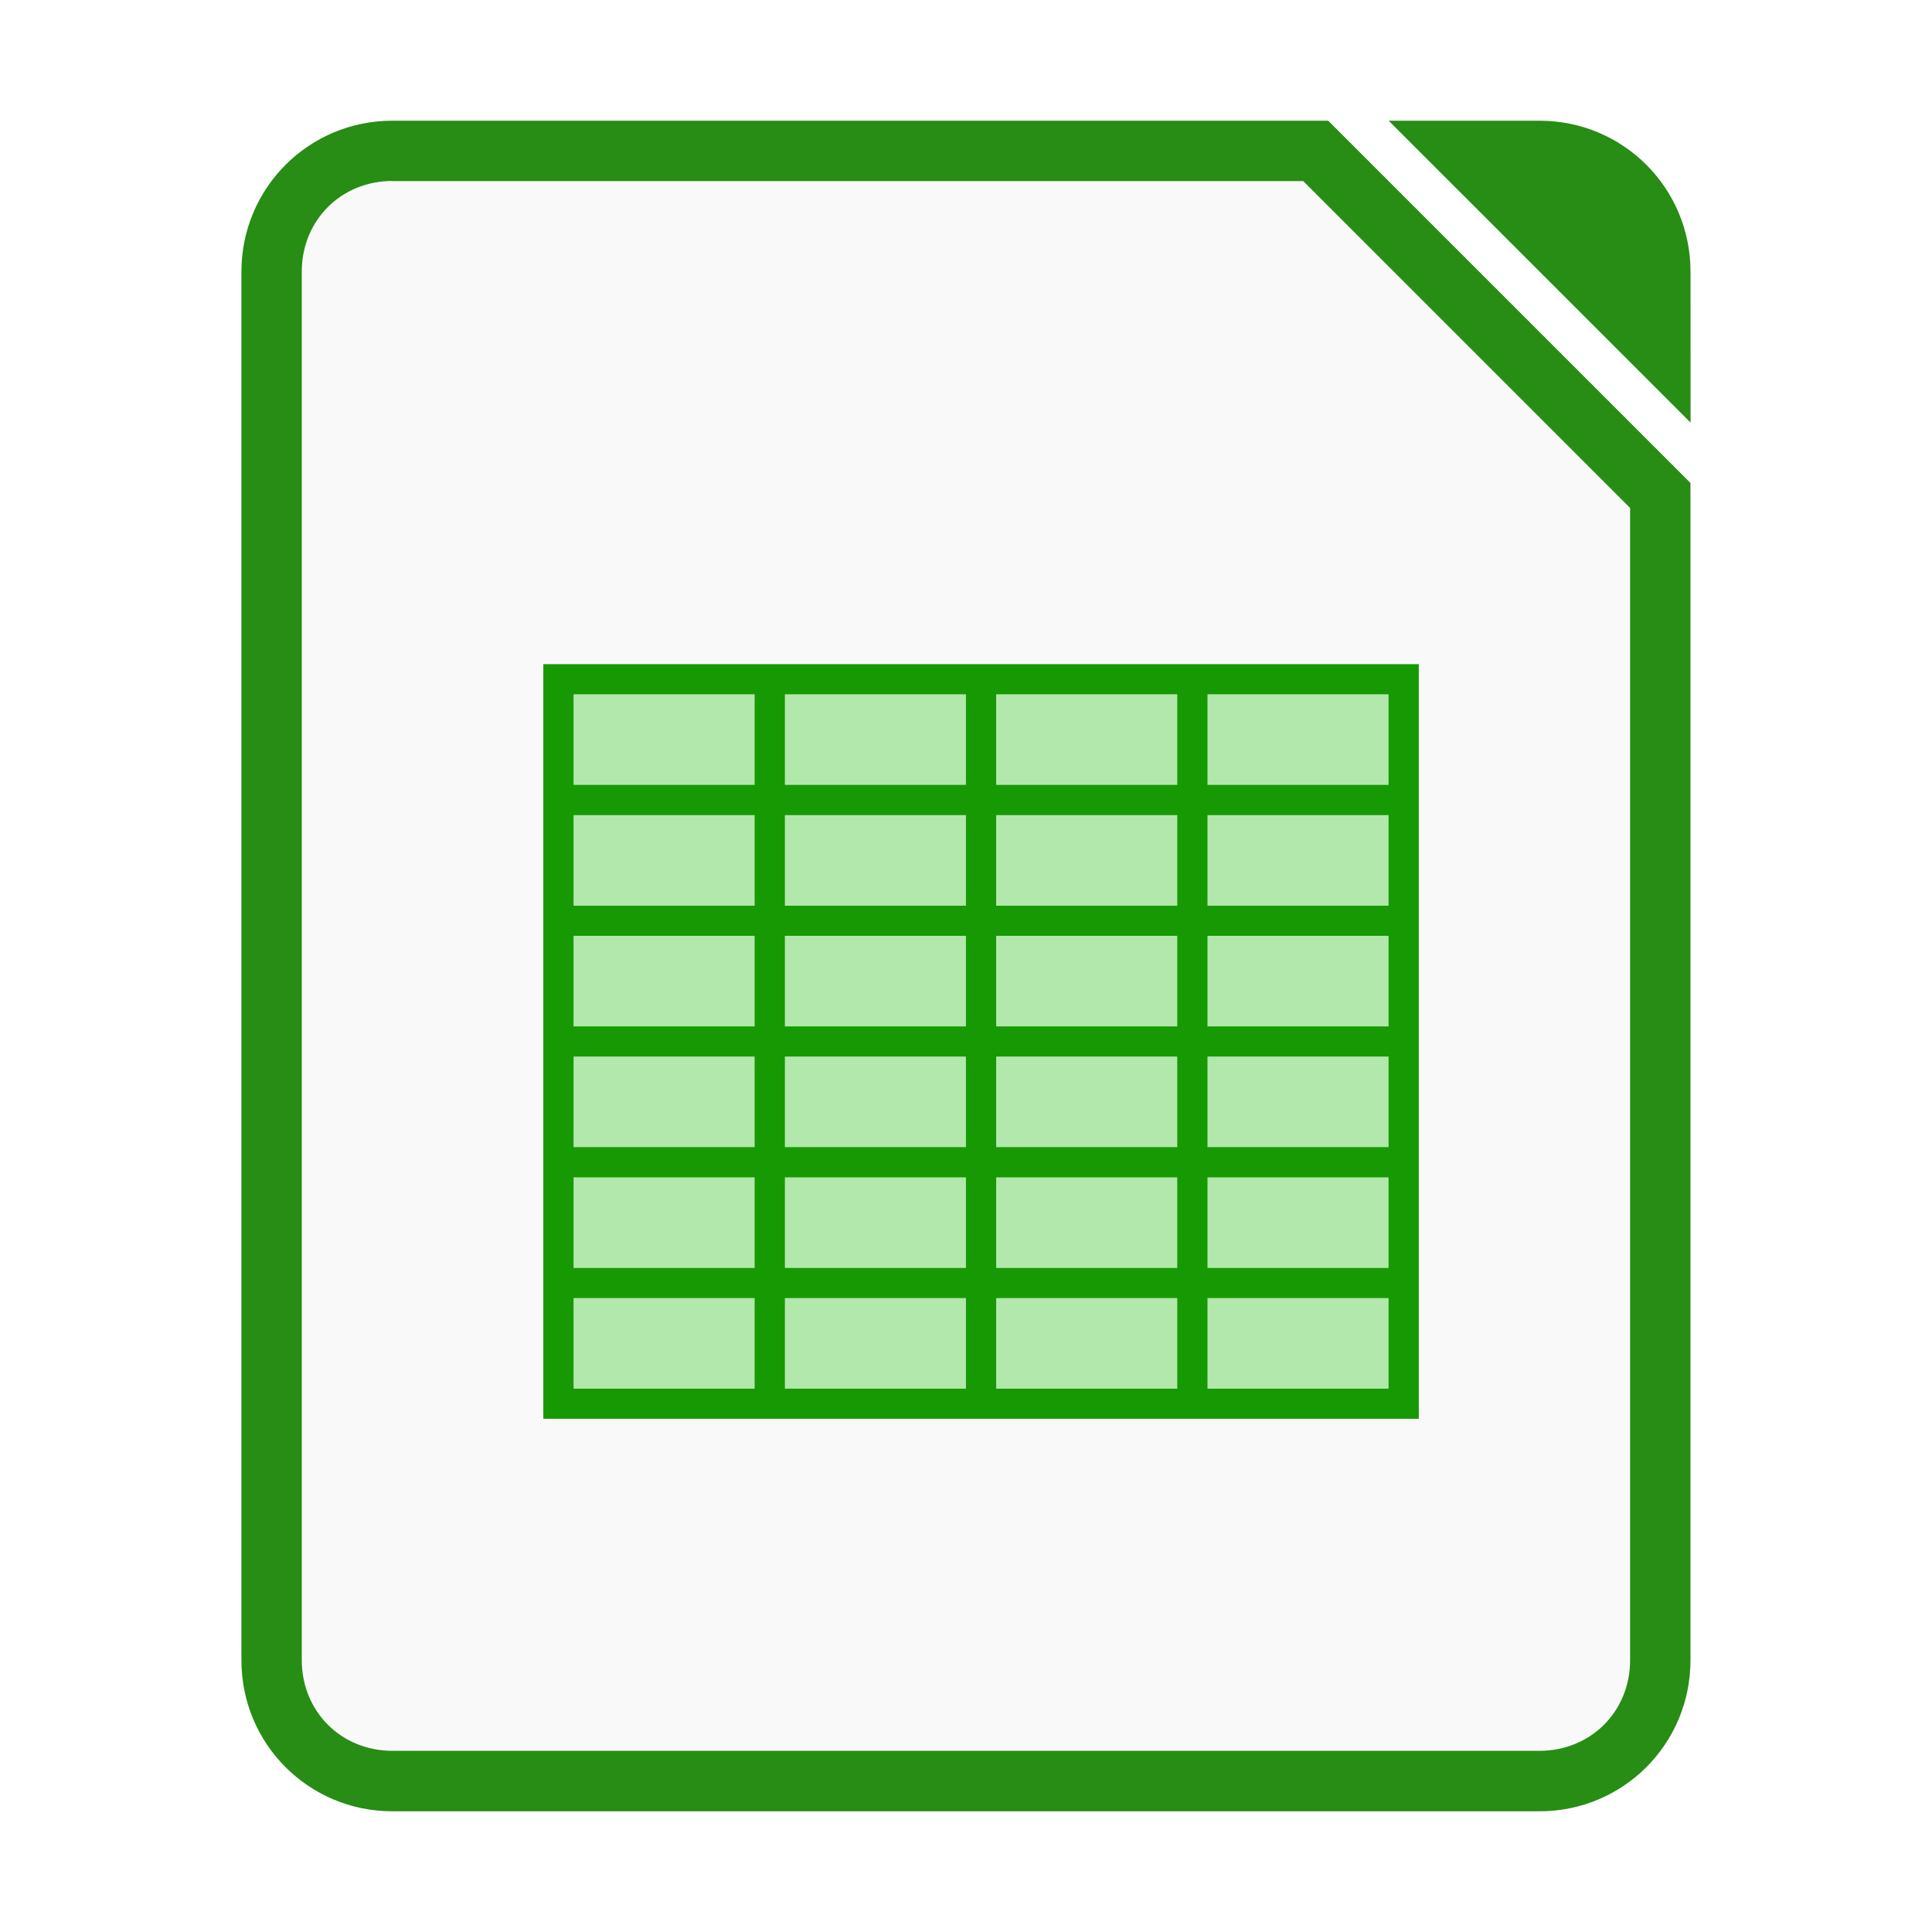
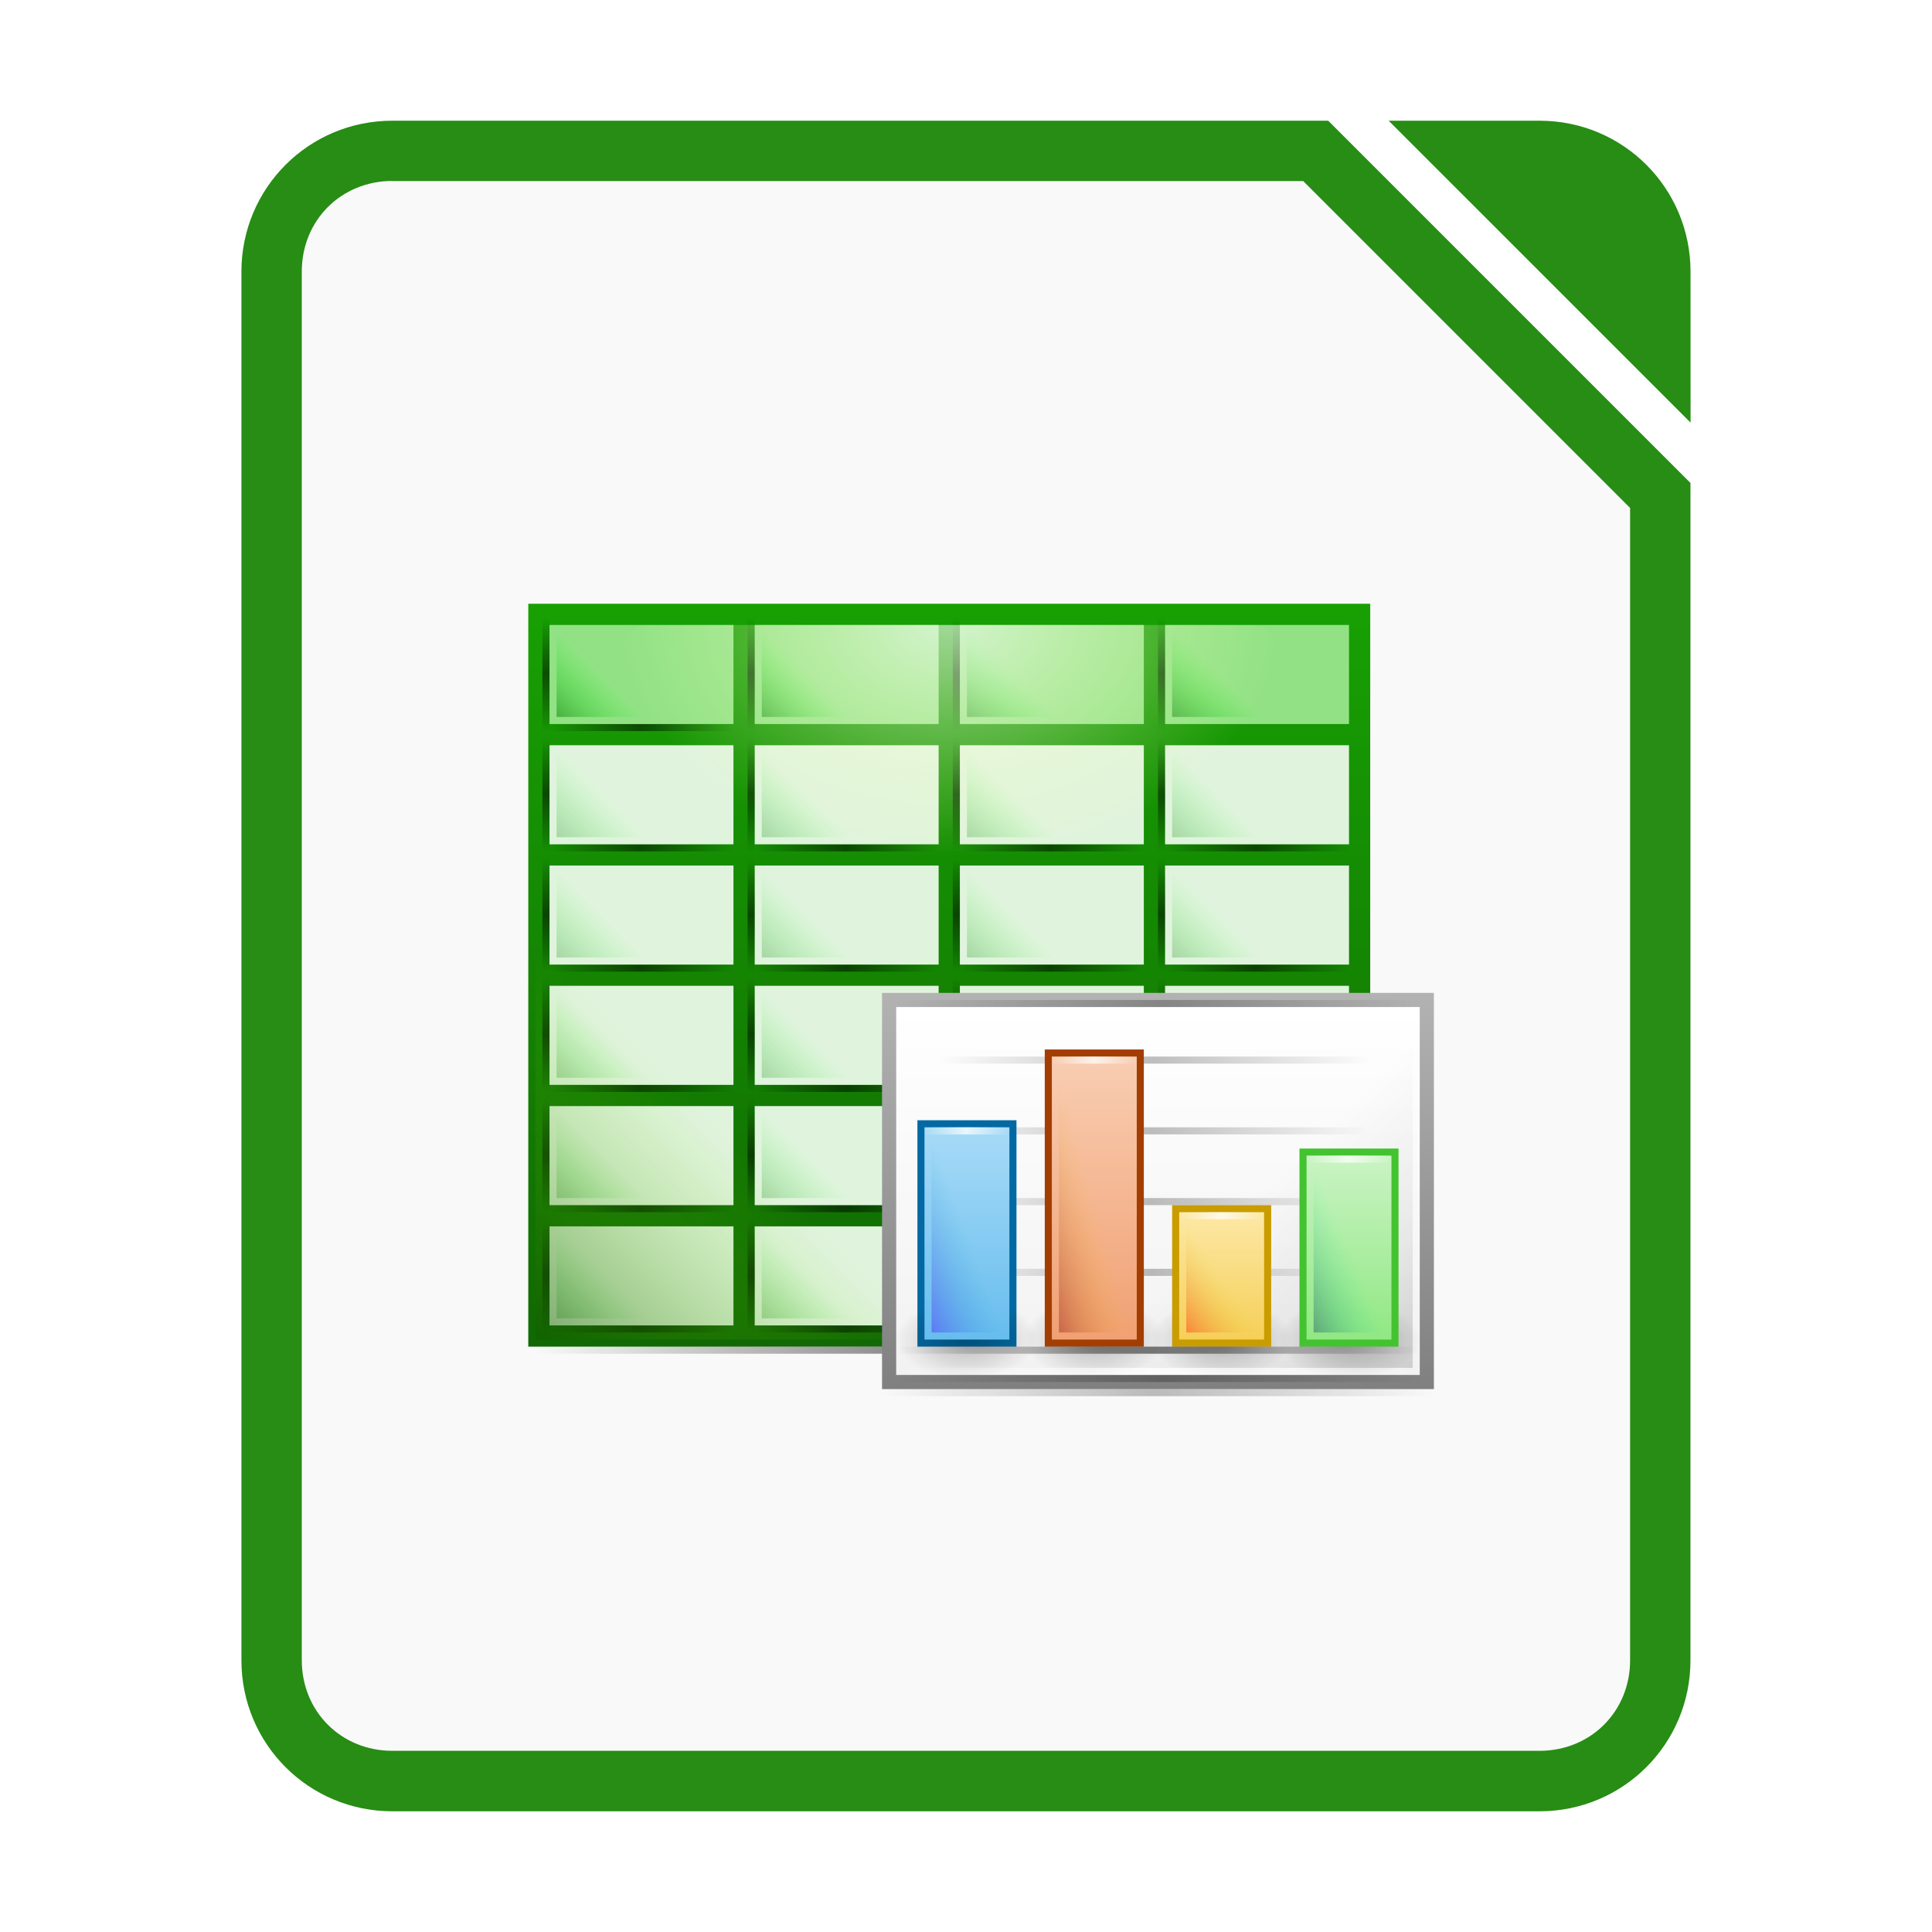
- <svg xmlns="http://www.w3.org/2000/svg" width="64" height="64" version="1.1" viewBox="0 0 16.933 16.933">
-   <path d="m3.439 1.058c-0.733 0-1.323 0.59-1.323 1.323v12.171c0 0.733 0.59 1.323 1.323 1.323h10.054c0.733 0 1.323-0.59 1.323-1.323v-10.319l-3.175-3.175z" fill="#f9f9f9" fill-rule="evenodd" stroke-width=".265" style="paint-order:stroke fill markers" />
-   <path d="m3.439 1.058c-0.733 0-1.323 0.59-1.323 1.323v12.171c0 0.733 0.59 1.323 1.323 1.323h10.054c0.733 0 1.323-0.59 1.323-1.323v-10.319l-3.175-3.175zm0 0.529h7.983l2.865 2.865v10.099c0 0.449-0.345 0.794-0.794 0.794h-10.054c-0.449 0-0.794-0.345-0.794-0.794v-12.171c0-0.449 0.345-0.794 0.794-0.794z" color="#000000" color-rendering="auto" dominant-baseline="auto" fill="#278d14" image-rendering="auto" shape-rendering="auto" solid-color="#000000" style="font-feature-settings:normal;font-variant-alternates:normal;font-variant-caps:normal;font-variant-ligatures:normal;font-variant-numeric:normal;font-variant-position:normal;isolation:auto;mix-blend-mode:normal;paint-order:fill markers stroke;shape-padding:0;text-decoration-color:#000000;text-decoration-line:none;text-decoration-style:solid;text-indent:0;text-orientation:mixed;text-transform:none;white-space:normal" />
-   <path d="m12.171 1.058 2.646 2.646-3.75e-4 -1.323c-2.08e-4 -0.733-0.59-1.323-1.323-1.323z" fill="#278d14" fill-rule="evenodd" style="paint-order:stroke fill markers" />
-   <path d="m4.762 5.821v6.614h7.673v-6.614z" color="#000000" fill="#179903" stroke-width=".064" />
-   <g fill="#b2e8ac" stroke-width=".059">
-     <rect id="d" x="5.027" y="6.085" width="1.587" height=".794" color="#000000" />
-     <rect x="6.879" y="6.085" width="1.587" height=".794" color="#000000" />
-     <rect x="8.731" y="6.085" width="1.587" height=".794" color="#000000" />
-     <rect x="10.583" y="6.085" width="1.587" height=".794" color="#000000" />
-     <rect x="5.027" y="7.144" width="1.587" height=".794" color="#000000" />
-     <rect x="6.879" y="7.144" width="1.587" height=".794" color="#000000" />
-     <rect x="8.731" y="7.144" width="1.587" height=".794" color="#000000" />
-     <rect x="10.583" y="7.144" width="1.587" height=".794" color="#000000" />
-     <rect x="5.027" y="8.202" width="1.587" height=".794" color="#000000" />
-     <rect x="6.879" y="8.202" width="1.587" height=".794" color="#000000" />
-     <rect x="8.731" y="8.202" width="1.587" height=".794" color="#000000" />
-     <rect x="10.583" y="8.202" width="1.587" height=".794" color="#000000" />
-     <rect x="5.027" y="9.26" width="1.587" height=".794" color="#000000" />
-     <rect x="6.879" y="9.26" width="1.587" height=".794" color="#000000" />
-     <rect x="8.731" y="9.26" width="1.587" height=".794" color="#000000" />
-     <rect x="10.583" y="9.26" width="1.587" height=".794" color="#000000" />
-     <rect x="5.027" y="10.319" width="1.587" height=".794" color="#000000" />
-     <rect x="6.879" y="10.319" width="1.587" height=".794" color="#000000" />
-     <rect x="8.731" y="10.319" width="1.587" height=".794" color="#000000" />
-     <rect x="10.583" y="10.319" width="1.587" height=".794" color="#000000" />
-     <rect x="5.027" y="11.377" width="1.587" height=".794" color="#000000" />
-     <rect x="6.879" y="11.377" width="1.587" height=".794" color="#000000" />
-     <rect x="8.731" y="11.377" width="1.587" height=".794" color="#000000" />
-     <rect x="10.583" y="11.377" width="1.587" height=".794" color="#000000" />
+ <svg xmlns="http://www.w3.org/2000/svg" xmlns:xlink="http://www.w3.org/1999/xlink" width="64" height="64" version="1.1" viewBox="0 0 16.933 16.933" id="svg5712">
+   <defs id="defs5716">
+     <linearGradient x1="640" y1="632.998" x2="640" y2="688.52" id="linearGradient21626" xlink:href="#linearGradient13214" gradientUnits="userSpaceOnUse" gradientTransform="matrix(2,0,0,2,-711,-2873.64)" />
+     <linearGradient id="linearGradient13214">
+       <stop id="stop13216" style="stop-color:#18a303;stop-opacity:1" offset="0" />
+       <stop id="stop13218" style="stop-color:#106802;stop-opacity:1" offset="1" />
+     </linearGradient>
+     <linearGradient xlink:href="#linearGradient8074-2" id="linearGradient1968" gradientUnits="userSpaceOnUse" gradientTransform="matrix(0.161491,0,0,1,530.745,-391)" x1="-17" y1="-1194.638" x2="144" y2="-1194.638" />
+     <linearGradient id="linearGradient8074-2">
+       <stop id="stop8076-1" style="stop-color:#000000;stop-opacity:0" offset="0" />
+       <stop id="stop8078-94" style="stop-color:#000000;stop-opacity:1" offset="0.493" />
+       <stop id="stop8080-0" style="stop-color:#000000;stop-opacity:0" offset="1" />
+     </linearGradient>
+     <linearGradient xlink:href="#linearGradient8903" id="linearGradient1972" gradientUnits="userSpaceOnUse" gradientTransform="translate(0,-1)" x1="529.25" y1="-1568.638" x2="535.438" y2="-1574.826" />
+     <linearGradient id="linearGradient8903">
+       <stop id="stop8905" style="stop-color:#008000;stop-opacity:1" offset="0" />
+       <stop id="stop8907" style="stop-color:#00ff00;stop-opacity:0" offset="1" />
+     </linearGradient>
+     <linearGradient xlink:href="#linearGradient8903" id="linearGradient1970" gradientUnits="userSpaceOnUse" gradientTransform="translate(0,-18)" x1="529.25" y1="-1568.638" x2="535.438" y2="-1574.826" />
+     <linearGradient x1="152" y1="-1192.638" x2="113.882" y2="-1230.756" id="linearGradient21634" xlink:href="#linearGradient8586-6" gradientUnits="userSpaceOnUse" gradientTransform="matrix(0.731707,0,0,0.731707,-637.22,-625.976)" />
+     <linearGradient id="linearGradient8586-6">
+       <stop id="stop8588-3" style="stop-color:#125a00;stop-opacity:1" offset="0" />
+       <stop id="stop8592-6" style="stop-color:#69ce00;stop-opacity:0" offset="1" />
+     </linearGradient>
+     <linearGradient x1="-17" y1="-1194.638" x2="144" y2="-1194.638" id="linearGradient21636" xlink:href="#linearGradient8074-2" gradientUnits="userSpaceOnUse" gradientTransform="matrix(0.73913,0,0,1,538.565,-303)" />
+     <radialGradient cx="-1535.304" cy="-853" r="10" fx="-1535.304" fy="-853" id="radialGradient21638" xlink:href="#linearGradient7770" gradientUnits="userSpaceOnUse" gradientTransform="matrix(-3.31574,0,0,-4.65,-3490.73,-4550.95)" />
+     <linearGradient id="linearGradient7770">
+       <stop id="stop7772" style="stop-color:#ffffff;stop-opacity:1" offset="0" />
+       <stop id="stop7774" style="stop-color:#f5ffaa;stop-opacity:0" offset="1" />
+     </linearGradient>
+     <linearGradient x1="-17" y1="-1194.638" x2="144" y2="-1194.638" id="linearGradient21640" xlink:href="#linearGradient8074-2" gradientUnits="userSpaceOnUse" gradientTransform="matrix(0.484472,0,0,1,583.236,-297)" />
+     <linearGradient x1="652.25" y1="-1491.638" x2="652.25" y2="-1548.138" id="linearGradient21642" xlink:href="#linearGradient14610" gradientUnits="userSpaceOnUse" />
+     <linearGradient id="linearGradient14610">
+       <stop id="stop14612" style="stop-color:#808080;stop-opacity:1" offset="0" />
+       <stop id="stop14614" style="stop-color:#b3b3b3;stop-opacity:1" offset="1" />
+     </linearGradient>
+     <linearGradient x1="714" y1="-1063.638" x2="714" y2="-1083.638" id="linearGradient21644" xlink:href="#linearGradient4338" gradientUnits="userSpaceOnUse" gradientTransform="matrix(1.89744,0,0,2.6,-777.769,1271.82)" />
+     <linearGradient id="linearGradient4338">
+       <stop style="stop-color:#f2f2f2;stop-opacity:1" offset="0" id="stop4340" />
+       <stop style="stop-color:#ffffff;stop-opacity:1" offset="1" id="stop4342" />
+     </linearGradient>
+     <radialGradient xlink:href="#linearGradient16134-3-1" id="radialGradient1976" gradientUnits="userSpaceOnUse" gradientTransform="matrix(0,0.377844,-0.665,-9.14811e-5,85.1409,-1556.34)" cx="152.333" cy="-754.638" fx="152.333" fy="-754.638" r="15" />
+     <linearGradient id="linearGradient16134-3-1">
+       <stop id="stop16136-6-3" style="stop-color:#000000;stop-opacity:0.502" offset="0" />
+       <stop id="stop16138-4-6" style="stop-color:#000000;stop-opacity:0" offset="1" />
+     </linearGradient>
+     <radialGradient xlink:href="#linearGradient16134-3-1" id="radialGradient8880" gradientUnits="userSpaceOnUse" gradientTransform="matrix(0,0.377844,-0.665,-9.14811e-5,85.1409,-1556.34)" cx="152.333" cy="-754.638" fx="152.333" fy="-754.638" r="15" />
+     <radialGradient xlink:href="#linearGradient16134-3-1" id="radialGradient8888" gradientUnits="userSpaceOnUse" gradientTransform="matrix(0,0.377844,-0.665,-9.14811e-5,85.1409,-1556.34)" cx="152.333" cy="-754.638" fx="152.333" fy="-754.638" r="15" />
+     <radialGradient xlink:href="#linearGradient16134-3-1" id="radialGradient8896" gradientUnits="userSpaceOnUse" gradientTransform="matrix(0,0.377844,-0.665,-9.14811e-5,85.1409,-1556.34)" cx="152.333" cy="-754.638" fx="152.333" fy="-754.638" r="15" />
+     <linearGradient xlink:href="#linearGradient8074-2" id="linearGradient1974" gradientUnits="userSpaceOnUse" gradientTransform="matrix(0.378882,0,0,1,589.441,-344)" x1="-17" y1="-1194.638" x2="144" y2="-1194.638" />
+     <linearGradient x1="152" y1="-1192.638" x2="113.882" y2="-1230.756" id="linearGradient21646" xlink:href="#linearGradient7931-2" gradientUnits="userSpaceOnUse" gradientTransform="matrix(0.609756,0,0,0.609756,557.317,-767.42)" />
+     <linearGradient id="linearGradient7931-2">
+       <stop id="stop7933-1" style="stop-color:#000000;stop-opacity:1" offset="0" />
+       <stop id="stop7968-3" style="stop-color:#000000;stop-opacity:0.361" offset="0.455" />
+       <stop id="stop7935-7" style="stop-color:#000000;stop-opacity:0" offset="1" />
+     </linearGradient>
+     <radialGradient xlink:href="#linearGradient16134-3-1" id="radialGradient8959" gradientUnits="userSpaceOnUse" gradientTransform="matrix(0,0.377844,-0.665,-9.14811e-5,85.1409,-1556.34)" cx="152.333" cy="-754.638" fx="152.333" fy="-754.638" r="15" />
+     <linearGradient x1="525.639" y1="-1078.644" x2="525.639" y2="-1068.787" id="linearGradient21652" xlink:href="#linearGradient9364" gradientUnits="userSpaceOnUse" gradientTransform="matrix(1.71429,0,0,3.33333,-316.429,5092.43)" />
+     <linearGradient id="linearGradient9364">
+       <stop id="stop9366" style="stop-color:#63bbee;stop-opacity:1" offset="0" />
+       <stop id="stop9368" style="stop-color:#aadcf7;stop-opacity:1" offset="1" />
+     </linearGradient>
+     <linearGradient x1="525.639" y1="-1078.644" x2="525.639" y2="-1068.787" id="linearGradient21654" xlink:href="#linearGradient6989-5" gradientUnits="userSpaceOnUse" gradientTransform="matrix(1.71429,0,0,4.44444,-298.429,6290.36)" />
+     <linearGradient id="linearGradient6989-5">
+       <stop id="stop6991-5" offset="0" style="stop-color: rgb(240, 158, 111); stop-opacity: 1;" />
+       <stop id="stop6993-1" offset="1" style="stop-color: rgb(249, 207, 181); stop-opacity: 1;" />
+     </linearGradient>
+     <linearGradient x1="525.639" y1="-1078.644" x2="525.639" y2="-1068.787" id="linearGradient21656" xlink:href="#linearGradient6975-88" gradientUnits="userSpaceOnUse" gradientTransform="matrix(1.71429,0,0,2,-280.429,3654.91)" />
+     <linearGradient id="linearGradient6975-88">
+       <stop id="stop6977-8" offset="0" style="stop-color: rgb(245, 206, 83); stop-opacity: 1;" />
+       <stop id="stop6979-6" offset="1" style="stop-color: rgb(253, 233, 169); stop-opacity: 1;" />
+     </linearGradient>
+     <linearGradient x1="525.639" y1="-1078.644" x2="525.639" y2="-1068.787" id="linearGradient21658" xlink:href="#linearGradient13220" gradientUnits="userSpaceOnUse" gradientTransform="matrix(1.71429,0,0,2.88889,-262.429,4613.26)" />
+     <linearGradient id="linearGradient13220">
+       <stop id="stop13222" style="stop-color:#8ee780;stop-opacity:1" offset="0" />
+       <stop id="stop13224" style="stop-color:#ccf4c6;stop-opacity:1" offset="1" />
+     </linearGradient>
+     <linearGradient x1="529.25" y1="-1568.638" x2="535" y2="-1574.638" id="linearGradient21660" xlink:href="#linearGradient8989" gradientUnits="userSpaceOnUse" gradientTransform="matrix(0.833333,0,0,2.33333,141.167,2160.52)" />
+     <linearGradient id="linearGradient8989">
+       <stop id="stop8991" style="stop-color:#4a00ff;stop-opacity:1" offset="0" />
+       <stop id="stop8993" style="stop-color:#00a0c1;stop-opacity:0" offset="1" />
+     </linearGradient>
+     <linearGradient x1="529.25" y1="-1568.638" x2="535" y2="-1574.638" id="linearGradient21662" xlink:href="#linearGradient9109" gradientUnits="userSpaceOnUse" gradientTransform="matrix(0.833333,0,0,3.16667,159.167,3467.72)" />
+     <linearGradient id="linearGradient9109">
+       <stop id="stop9111" style="stop-color:#800000;stop-opacity:1" offset="0" />
+       <stop id="stop9113" style="stop-color:#ffc600;stop-opacity:0" offset="1" />
+     </linearGradient>
+     <linearGradient xlink:href="#linearGradient9014" id="linearGradient1978" gradientUnits="userSpaceOnUse" gradientTransform="matrix(0.0745342,0,0,1,582.267,-334)" x1="-17" y1="-1194.638" x2="144" y2="-1194.638" />
+     <linearGradient id="linearGradient9014">
+       <stop id="stop9016" style="stop-color:#ffffff;stop-opacity:0" offset="0" />
+       <stop id="stop9018" style="stop-color:#ffffff;stop-opacity:1" offset="0.493" />
+       <stop id="stop9020" style="stop-color:#ffffff;stop-opacity:0" offset="1" />
+     </linearGradient>
+     <linearGradient x1="-17" y1="-1194.638" x2="144" y2="-1194.638" id="linearGradient21666" xlink:href="#linearGradient8074-2" gradientUnits="userSpaceOnUse" gradientTransform="matrix(0.459627,0,0,1,584.814,-303)" />
+     <linearGradient x1="-17" y1="-1194.638" x2="144" y2="-1194.638" id="linearGradient21668" xlink:href="#linearGradient9014" gradientUnits="userSpaceOnUse" gradientTransform="matrix(0.459627,0,0,1,584.814,-300)" />
+     <linearGradient x1="529.25" y1="-1568.638" x2="535" y2="-1574.638" id="linearGradient21670" xlink:href="#linearGradient9103" gradientUnits="userSpaceOnUse" gradientTransform="matrix(0.833333,0,0,2,195.167,1637.64)" />
+     <linearGradient id="linearGradient9103">
+       <stop id="stop9105" style="stop-color:#003362;stop-opacity:1" offset="0" />
+       <stop id="stop9107" style="stop-color:#00ff8c;stop-opacity:0" offset="1" />
+     </linearGradient>
+     <linearGradient x1="529.25" y1="-1568.638" x2="535" y2="-1574.638" id="linearGradient21672" xlink:href="#linearGradient9119" gradientUnits="userSpaceOnUse" gradientTransform="matrix(0.833333,0,0,1.33333,177.167,591.879)" />
+     <linearGradient id="linearGradient9119">
+       <stop id="stop9121" style="stop-color:#ff0000;stop-opacity:1" offset="0" />
+       <stop id="stop9123" style="stop-color:#d3d300;stop-opacity:0" offset="1" />
+     </linearGradient>
+     <linearGradient xlink:href="#linearGradient8074-2" id="linearGradient1980" gradientUnits="userSpaceOnUse" gradientTransform="matrix(0.459627,0,0,1,-643.186,2740.28)" x1="-17" y1="-1194.638" x2="144" y2="-1194.638" />
+   </defs>
+   <g id="g11094">
+     <g id="g11018">
+       <path d="m3.439 1.058c-0.733 0-1.323 0.59-1.323 1.323v12.171c0 0.733 0.59 1.323 1.323 1.323h10.054c0.733 0 1.323-0.59 1.323-1.323v-10.319l-3.175-3.175z" fill="#f9f9f9" fill-rule="evenodd" stroke-width=".265" style="paint-order:stroke fill markers" id="path5655" />
+       <path d="m12.171 1.058 2.646 2.646-3.75e-4 -1.323c-2.08e-4 -0.733-0.59-1.323-1.323-1.323z" fill="#278d14" fill-rule="evenodd" style="paint-order:stroke fill markers" id="path5659" />
+     </g>
+     <path id="path5657" style="font-feature-settings:normal;font-variant-alternates:normal;font-variant-caps:normal;font-variant-ligatures:normal;font-variant-numeric:normal;font-variant-position:normal;isolation:auto;mix-blend-mode:normal;paint-order:fill markers stroke;shape-padding:0;text-decoration-color:#000000;text-decoration-line:none;text-decoration-style:solid;text-indent:0;text-orientation:mixed;text-transform:none;white-space:normal" solid-color="#000000" shape-rendering="auto" image-rendering="auto" fill="#278d14" dominant-baseline="auto" color-rendering="auto" color="#000000" d="m3.439 1.058c-0.733 0-1.323 0.59-1.323 1.323v12.171c0 0.733 0.59 1.323 1.323 1.323h10.054c0.733 0 1.323-0.59 1.323-1.323v-10.319l-3.175-3.175zm0 0.529h7.983l2.865 2.865v10.099c0 0.449-0.345 0.794-0.794 0.794h-10.054c-0.449 0-0.794-0.345-0.794-0.794v-12.171c0-0.449 0.345-0.794 0.794-0.794z" />
+     <g transform="matrix(0.06201049,0,0,0.06201049,-27.92539,104.6719)" id="g21381" style="display:inline;enable-background:new">
+       <path d="m 525,-1602.638 v 105 h 119 v -105 z" id="path7687" style="color:#000000;display:inline;overflow:visible;visibility:visible;fill:url(#linearGradient21626);fill-opacity:1;fill-rule:nonzero;stroke:none;stroke-width:1;marker:none" />
+       <use transform="translate(29,51)" id="use14081" x="0" y="0" width="5033" height="1085" xlink:href="#g14017" />
+       <use transform="translate(0,34)" id="use14037" x="0" y="0" width="5033" height="1085" xlink:href="#g14017" />
+       <rect width="26" height="1" x="528" y="-1585.638" id="rect9088" style="color:#000000;display:inline;overflow:visible;visibility:visible;opacity:0.5;fill:url(#linearGradient1968);fill-opacity:1;fill-rule:nonzero;stroke:none;stroke-width:1;marker:none" />
+       <use transform="matrix(0,0.615385,-1,0,-999.638,-1925.56)" id="use9352" x="0" y="0" width="5033" height="1085" xlink:href="#rect9088" />
+       <rect width="26" height="14" x="528" y="-1599.638" id="rect9580" style="color:#000000;display:inline;overflow:visible;visibility:visible;fill:#92e285;fill-opacity:1;fill-rule:nonzero;stroke:none;stroke-width:1;marker:none" />
+       <use transform="translate(29)" id="use9582" x="0" y="0" width="5033" height="1085" xlink:href="#rect9580" />
+       <use transform="translate(58)" id="use9584" x="0" y="0" width="5033" height="1085" xlink:href="#rect9580" />
+       <use transform="translate(87)" id="use9586" x="0" y="0" width="5033" height="1085" xlink:href="#rect9580" />
+       <rect width="12" height="12" x="529" y="-1598.638" id="rect8963" style="color:#000000;display:inline;overflow:visible;visibility:visible;opacity:0.5;fill:url(#linearGradient1970);fill-opacity:1;fill-rule:nonzero;stroke:none;stroke-width:15.997;marker:none" />
+       <use transform="matrix(0,0.615385,-1,0,-1057.64,-1925.56)" id="use9312" x="0" y="0" width="5033" height="1085" xlink:href="#rect9088" />
+       <g id="g14017">
+         <use transform="translate(0,17)" id="use9342" x="0" y="0" width="5033" height="1085" xlink:href="#rect9088" />
+         <rect width="26" height="14" x="528" y="-1582.638" id="rect9523" style="color:#000000;display:inline;overflow:visible;visibility:visible;fill:#e0f4dd;fill-opacity:1;fill-rule:nonzero;stroke:none;stroke-width:1;marker:none" />
+         <rect width="12" height="12" x="529" y="-1581.638" id="rect8901" style="color:#000000;display:inline;overflow:visible;visibility:visible;opacity:0.25;fill:url(#linearGradient1972);fill-opacity:1;fill-rule:nonzero;stroke:none;stroke-width:15.997;marker:none" />
+         <use transform="matrix(0,0.615385,-1,0,-1057.64,-1908.56)" id="use9314" x="0" y="0" width="5033" height="1085" xlink:href="#rect9088" />
+       </g>
+       <use transform="matrix(0,0.615385,-1,0,-1028.64,-1925.56)" id="use9344" x="0" y="0" width="5033" height="1085" xlink:href="#rect9088" />
+       <use transform="translate(29)" id="use9445" x="0" y="0" width="5033" height="1085" xlink:href="#rect8963" />
+       <use transform="translate(29)" id="use9447" x="0" y="0" width="5033" height="1085" xlink:href="#use9445" />
+       <use transform="matrix(0,0.615385,-1,0,-970.638,-1925.56)" id="use9360" x="0" y="0" width="5033" height="1085" xlink:href="#rect9088" />
+       <use transform="translate(29)" id="use9449" x="0" y="0" width="5033" height="1085" xlink:href="#use9447" />
+       <use transform="translate(29,34)" id="use14039" x="0" y="0" width="5033" height="1085" xlink:href="#g14017" />
+       <use transform="translate(29)" id="use14023" x="0" y="0" width="5033" height="1085" xlink:href="#g14017" />
+       <use transform="translate(58)" id="use14025" x="0" y="0" width="5033" height="1085" xlink:href="#g14017" />
+       <use transform="translate(87)" id="use14027" x="0" y="0" width="5033" height="1085" xlink:href="#g14017" />
+       <use transform="translate(0,17)" id="use14029" x="0" y="0" width="5033" height="1085" xlink:href="#g14017" />
+       <use transform="translate(29,17)" id="use14031" x="0" y="0" width="5033" height="1085" xlink:href="#g14017" />
+       <use transform="translate(58,17)" id="use14033" x="0" y="0" width="5033" height="1085" xlink:href="#g14017" />
+       <use transform="translate(87,17)" id="use14035" x="0" y="0" width="5033" height="1085" xlink:href="#g14017" />
+       <use transform="translate(0,51)" id="use14079" x="0" y="0" width="5033" height="1085" xlink:href="#g14017" />
+       <use transform="translate(0,68)" id="use14083" x="0" y="0" width="5033" height="1085" xlink:href="#g14017" />
+       <use transform="translate(29,68)" id="use14085" x="0" y="0" width="5033" height="1085" xlink:href="#g14017" />
+       <rect width="60" height="60" x="-586" y="-1558.638" transform="scale(-1,1)" id="rect18528-7" style="color:#000000;display:inline;overflow:visible;visibility:visible;opacity:0.5;fill:url(#linearGradient21634);fill-opacity:1;fill-rule:nonzero;stroke:none;stroke-width:2;marker:none" />
+       <use transform="translate(87,34)" id="use14043" x="0" y="0" width="5033" height="1085" xlink:href="#g14017" />
+       <use transform="translate(58,34)" id="use14041" x="0" y="0" width="5033" height="1085" xlink:href="#g14017" />
+       <rect width="119" height="1" x="526" y="-1497.638" id="rect9149" style="color:#000000;display:inline;overflow:visible;visibility:visible;opacity:0.5;fill:url(#linearGradient21636);fill-opacity:1;fill-rule:nonzero;stroke:none;stroke-width:1;marker:none" />
+       <rect width="32" height="93" rx="4" ry="4" x="1567.638" y="-631" transform="matrix(0,-1,-1,0,0,0)" id="rect7766" style="color:#000000;display:inline;overflow:visible;visibility:visible;opacity:0.6;fill:url(#radialGradient21638);fill-opacity:1;fill-rule:nonzero;stroke:none;stroke-width:15.997;marker:none" />
+       <rect width="78" height="1" x="575" y="-1491.638" id="rect9153" style="color:#000000;display:inline;overflow:visible;visibility:visible;opacity:0.25;fill:url(#linearGradient21640);fill-opacity:1;fill-rule:nonzero;stroke:none;stroke-width:1;marker:none" />
+       <rect width="78" height="56" x="575" y="-1547.638" id="rect7689" style="color:#000000;display:inline;overflow:visible;visibility:visible;fill:url(#linearGradient21642);fill-opacity:1;fill-rule:nonzero;stroke:none;stroke-width:1;marker:none" />
+       <rect width="74" height="52" x="577" y="-1545.638" id="rect7693" style="color:#000000;display:inline;overflow:visible;visibility:visible;fill:url(#linearGradient21644);fill-opacity:1;fill-rule:nonzero;stroke:none;stroke-width:1;marker:none" />
+       <use transform="translate(18)" id="use14147" x="0" y="0" width="5033" height="1085" xlink:href="#path7695" />
+       <use transform="translate(36)" id="use14149" x="0" y="0" width="5033" height="1085" xlink:href="#path7695" />
+       <use transform="translate(54)" id="use14151" x="0" y="0" width="5033" height="1085" xlink:href="#path7695" />
+       <use transform="translate(0,30)" id="use14145" x="0" y="0" width="5033" height="1085" xlink:href="#rect9043" />
+       <use transform="translate(0,10)" id="use14135" x="0" y="0" width="5033" height="1085" xlink:href="#rect9043" />
+       <rect width="50" height="50" x="600" y="-1544.638" id="rect8541" style="color:#000000;display:inline;overflow:visible;visibility:visible;opacity:0.15;fill:url(#linearGradient21646);fill-opacity:1;fill-rule:nonzero;stroke:none;stroke-width:2;marker:none" />
+       <use transform="translate(0,20)" id="use14143" x="0" y="0" width="5033" height="1085" xlink:href="#rect9043" />
+       <rect width="14" height="32" x="580" y="-1529.638" id="rect7707" style="color:#000000;display:inline;overflow:visible;visibility:visible;fill:#0369a3;fill-opacity:1;fill-rule:nonzero;stroke:none;stroke-width:1;marker:none" />
+       <rect width="61" height="1" x="583" y="-1538.638" id="rect9043" style="color:#000000;display:inline;overflow:visible;visibility:visible;opacity:0.25;fill:url(#linearGradient1974);fill-opacity:1;fill-rule:nonzero;stroke:none;stroke-width:1;marker:none" />
+       <rect width="14" height="42" x="598" y="-1539.638" id="rect7711" style="color:#000000;display:inline;overflow:visible;visibility:visible;fill:#a33e03;fill-opacity:1;fill-rule:nonzero;stroke:none;stroke-width:1;marker:none" />
+       <rect width="14" height="20" x="616" y="-1517.638" id="rect7715" style="color:#000000;display:inline;overflow:visible;visibility:visible;fill:#c99c00;fill-opacity:1;fill-rule:nonzero;stroke:none;stroke-width:1;marker:none" />
+       <rect width="14" height="28" x="634" y="-1525.638" id="rect7719" style="color:#000000;display:inline;overflow:visible;visibility:visible;fill:#43c330;fill-opacity:1;fill-rule:nonzero;stroke:none;stroke-width:1;marker:none" />
+       <path d="m 577.571,-1503.638 h 18.857 c 0.317,0 0.571,1.508 0.571,3.382 v 3.237 c 0,1.873 -0.255,3.382 -0.571,3.382 h -18.857 c -0.317,0 -0.571,-1.508 -0.571,-3.382 v -3.237 c 0,-1.873 0.255,-3.382 0.571,-3.382 z" id="path7695" style="color:#000000;display:inline;overflow:visible;visibility:visible;opacity:0.5;fill:url(#radialGradient1976);fill-opacity:1;fill-rule:nonzero;stroke:none;stroke-width:1;marker:none" />
+       <rect width="12" height="30" x="581" y="1498.638" transform="scale(1,-1)" id="rect7709" style="color:#000000;display:inline;overflow:visible;visibility:visible;fill:url(#linearGradient21652);fill-opacity:1;fill-rule:nonzero;stroke:none;stroke-width:1;marker:none" />
+       <rect width="12" height="40" x="599" y="1498.638" transform="scale(1,-1)" id="rect7713" style="color:#000000;display:inline;overflow:visible;visibility:visible;fill:url(#linearGradient21654);fill-opacity:1;fill-rule:nonzero;stroke:none;stroke-width:1;marker:none" />
+       <rect width="12" height="18" x="617" y="1498.638" transform="scale(1,-1)" id="rect7717" style="color:#000000;display:inline;overflow:visible;visibility:visible;fill:url(#linearGradient21656);fill-opacity:1;fill-rule:nonzero;stroke:none;stroke-width:1;marker:none" />
+       <rect width="12" height="26" x="635" y="1498.638" transform="scale(1,-1)" id="rect7721" style="color:#000000;display:inline;overflow:visible;visibility:visible;fill:url(#linearGradient21658);fill-opacity:1;fill-rule:nonzero;stroke:none;stroke-width:1;marker:none" />
+       <rect width="10" height="28" x="582" y="-1527.638" id="rect8985" style="color:#000000;display:inline;overflow:visible;visibility:visible;opacity:0.35;fill:url(#linearGradient21660);fill-opacity:1;fill-rule:nonzero;stroke:none;stroke-width:15.997;marker:none" />
+       <rect width="10" height="38" x="600" y="-1537.638" id="rect8995" style="color:#000000;display:inline;overflow:visible;visibility:visible;opacity:0.35;fill:url(#linearGradient21662);fill-opacity:1;fill-rule:nonzero;stroke:none;stroke-width:15.997;marker:none" />
+       <rect width="12" height="1" x="581" y="-1528.638" id="rect9022" style="color:#000000;display:inline;overflow:visible;visibility:visible;opacity:0.75;fill:url(#linearGradient1978);fill-opacity:1;fill-rule:nonzero;stroke:none;stroke-width:1;marker:none" />
+       <rect width="74" height="1" x="577" y="-1497.638" id="rect9035" style="color:#000000;display:inline;overflow:visible;visibility:visible;opacity:0.5;fill:url(#linearGradient21666);fill-opacity:1;fill-rule:nonzero;stroke:none;stroke-width:1;marker:none" />
+       <rect width="74" height="1" x="577" y="-1494.638" id="rect9060" style="color:#000000;display:inline;overflow:visible;visibility:visible;opacity:0.75;fill:url(#linearGradient21668);fill-opacity:1;fill-rule:nonzero;stroke:none;stroke-width:1;marker:none" />
+       <rect width="10" height="24" x="636" y="-1523.638" id="rect9098" style="color:#000000;display:inline;overflow:visible;visibility:visible;opacity:0.35;fill:url(#linearGradient21670);fill-opacity:1;fill-rule:nonzero;stroke:none;stroke-width:15.997;marker:none" />
+       <rect width="10" height="16" x="618" y="-1515.638" id="rect9115" style="color:#000000;display:inline;overflow:visible;visibility:visible;opacity:0.35;fill:url(#linearGradient21672);fill-opacity:1;fill-rule:nonzero;stroke:none;stroke-width:15.997;marker:none" />
+       <rect width="74" height="1" x="-651" y="1545.638" transform="scale(-1)" id="use9300" style="color:#000000;display:inline;overflow:visible;visibility:visible;opacity:0.25;fill:url(#linearGradient1980);fill-opacity:1;fill-rule:nonzero;stroke:none;stroke-width:1;marker:none" />
+       <use transform="translate(0,53)" id="use14121" x="0" y="0" width="5033" height="1085" xlink:href="#use9300" />
+       <use transform="translate(18,-10)" id="use14123" x="0" y="0" width="5033" height="1085" xlink:href="#rect9022" />
+       <use transform="translate(36,12)" id="use14125" x="0" y="0" width="5033" height="1085" xlink:href="#rect9022" />
+       <use transform="translate(54,4)" id="use14127" x="0" y="0" width="5033" height="1085" xlink:href="#rect9022" />
+     </g>
  </g>
</svg>
